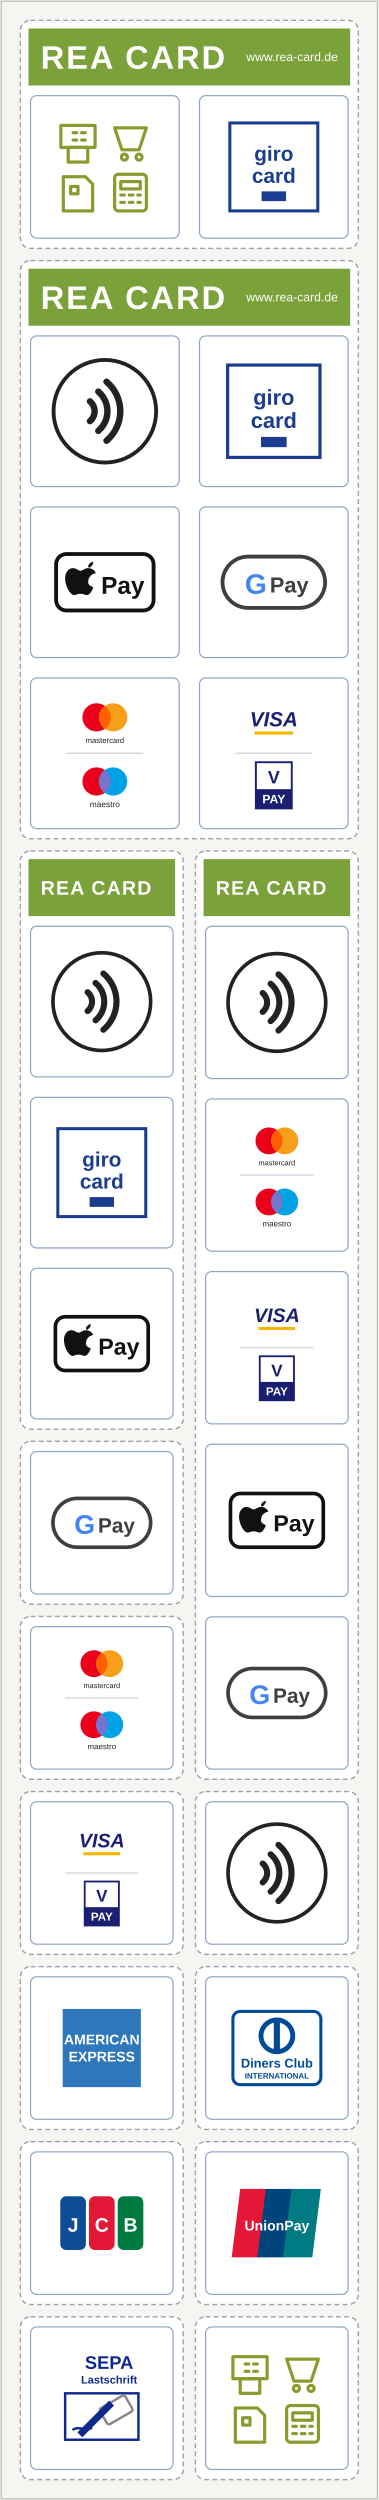
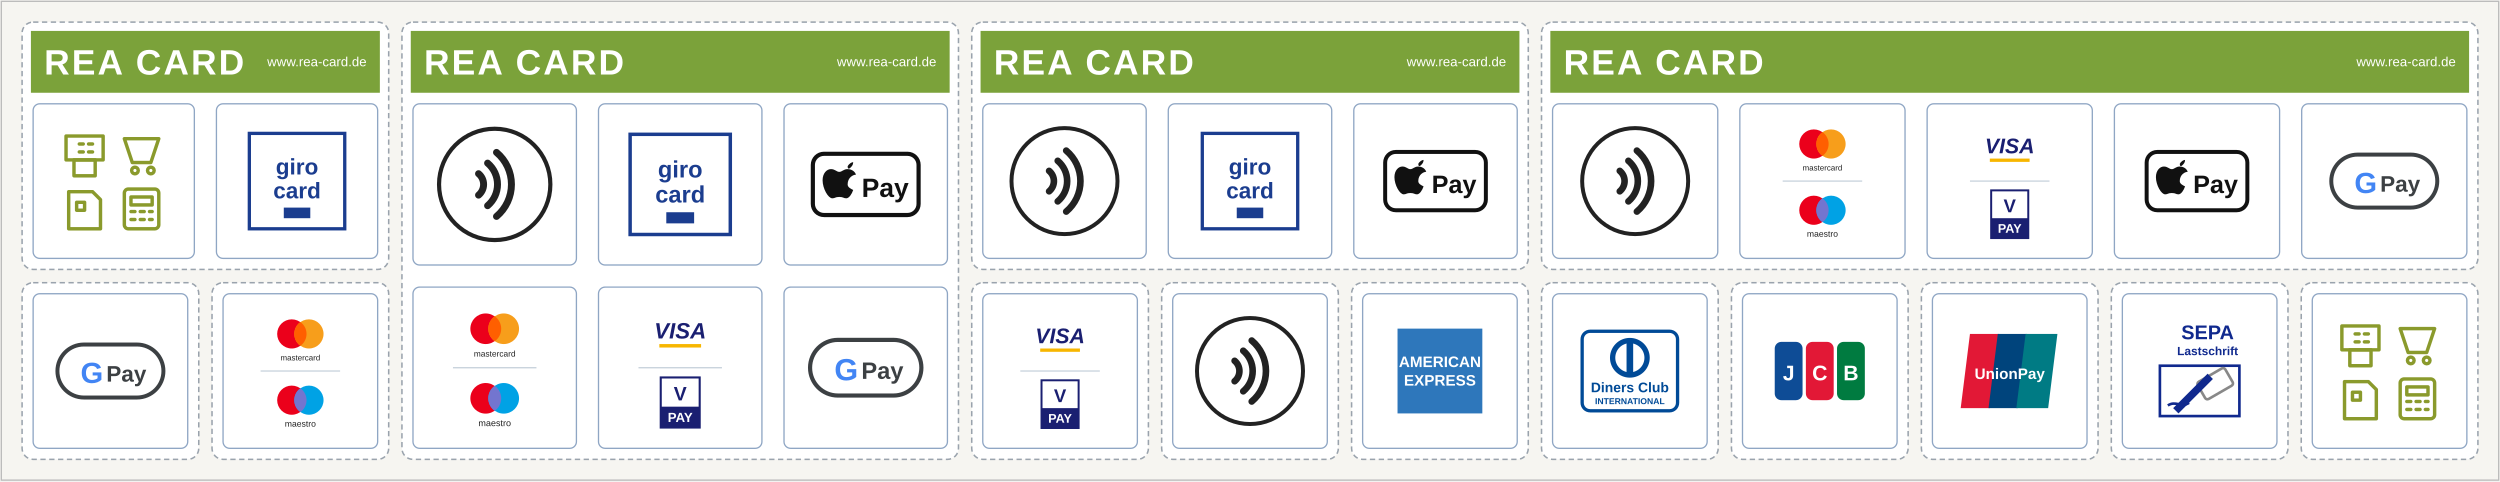
- <svg xmlns="http://www.w3.org/2000/svg" viewBox="0 0 93 614" width="93mm" height="614mm" role="img" aria-label="Варіант B — вузька смуга">
-   <rect width="93" height="614" fill="#f6f5f1" />
-   <rect x="0.3" y="0.3" width="92.4" height="613.4" fill="none" stroke="#bbb" stroke-width="0.3" />
+ <svg xmlns="http://www.w3.org/2000/svg" viewBox="0 0 566 109" width="566mm" height="109mm" role="img" aria-label="Варіант B — довга горизонтальна смуга">
+   <rect width="566" height="109" fill="#f6f5f1" />
+   <rect x="0.3" y="0.3" width="565.4" height="108.4" fill="none" stroke="#bbb" stroke-width="0.3" />
  <rect x="5" y="5" width="83" height="56" rx="2.5" fill="#fff" stroke="#9aa3ad" stroke-width="0.35" stroke-dasharray="1.2 0.8" />
  <path d="M7 7h79v14h-79z" fill="#7ba23a" />
  <text x="10" y="16.88" font-size="8" fill="#fff" font-weight="800" letter-spacing="0.48" font-family="Onest,Arial,Helvetica,sans-serif">REA CARD</text>
  <text x="83" y="15" font-size="3" fill="#fff" text-anchor="end" font-family="Onest,Arial,sans-serif">www.rea-card.de</text>
  <rect x="7.5" y="23.5" width="36.5" height="35" rx="1.5" fill="none" stroke="#8fa6c4" stroke-width="0.3" />
  <svg x="10.75" y="26" width="30" height="30" viewBox="0 0 100 100">
    <g fill="none" stroke="#8a9a2c" stroke-width="2.6" stroke-linejoin="round" stroke-linecap="round">
      <rect x="14" y="16" width="28" height="18" />
      <rect x="20" y="34" width="16" height="12" />
      <path d="M24 22h3M31 22h3M24 28h3M31 28h3" />
      <path d="M58 18h26l-6 18H64z" />
      <circle cx="66" cy="42" r="2.5" />
      <circle cx="78" cy="42" r="2.5" />
      <path d="M16 58h18l6 6v22H16z" />
      <path d="M22 66h6v6h-6z" />
      <rect x="58" y="56" width="26" height="30" rx="3" />
      <path d="M63 62h16v6H63zM63 73h3M70 73h3M77 73h2M63 79h3M70 79h3M77 79h2" />
    </g>
  </svg>
  <rect x="49" y="23.5" width="36.5" height="35" rx="1.5" fill="none" stroke="#8fa6c4" stroke-width="0.3" />
  <svg x="52.25" y="26" width="30" height="30" viewBox="0 0 100 100">
    <rect x="14" y="14" width="72" height="72" fill="none" stroke="#1b3d8f" stroke-width="2.5" />
    <text x="50" y="45" font-size="17" fill="#1b3d8f" font-weight="700" text-anchor="middle" font-family="Onest,Arial,Helvetica,sans-serif">giro</text>
    <text x="50" y="63" font-size="17" fill="#1b3d8f" font-weight="700" text-anchor="middle" font-family="Onest,Arial,Helvetica,sans-serif">card</text>
    <rect x="40" y="70" width="20" height="8" fill="#1b3d8f" />
  </svg>
-   <rect x="5" y="64" width="83" height="142" rx="2.5" fill="#fff" stroke="#9aa3ad" stroke-width="0.35" stroke-dasharray="1.2 0.8" />
-   <path d="M7 66h79v14h-79z" fill="#7ba23a" />
-   <text x="10" y="75.88" font-size="8" fill="#fff" font-weight="800" letter-spacing="0.48" font-family="Onest,Arial,Helvetica,sans-serif">REA CARD</text>
-   <text x="83" y="74" font-size="3" fill="#fff" text-anchor="end" font-family="Onest,Arial,sans-serif">www.rea-card.de</text>
-   <rect x="7.5" y="82.5" width="36.5" height="37" rx="1.5" fill="none" stroke="#8fa6c4" stroke-width="0.3" />
-   <svg x="10" y="85.25" width="31.5" height="31.5" viewBox="0 0 100 100">
-     <circle cx="50" cy="50" r="40" fill="none" stroke="#222" stroke-width="3" />
-     <path d="M38.4 42.3 A10 10 0 0 1 38.4 57.7" fill="none" stroke="#222" stroke-width="5" stroke-linecap="round" />
-     <path d="M44.9 34.7 A20 20 0 0 1 44.9 65.3" fill="none" stroke="#222" stroke-width="5" stroke-linecap="round" />
-     <path d="M51.3 27.0 A30 30 0 0 1 51.3 73.0" fill="none" stroke="#222" stroke-width="5" stroke-linecap="round" />
-   </svg>
-   <rect x="49" y="82.5" width="36.5" height="37" rx="1.5" fill="none" stroke="#8fa6c4" stroke-width="0.3" />
-   <svg x="51.5" y="85.25" width="31.5" height="31.5" viewBox="0 0 100 100">
+   <rect x="5" y="64" width="40" height="40" rx="2.5" fill="#fff" stroke="#9aa3ad" stroke-width="0.35" stroke-dasharray="1.2 0.8" />
+   <rect x="7.5" y="66.5" width="35" height="35" rx="1.5" fill="none" stroke="#8fa6c4" stroke-width="0.3" />
+   <svg x="10" y="69" width="30" height="30" viewBox="0 0 100 100">
+     <rect x="10" y="30" width="80" height="40" rx="20" fill="#fff" stroke="#3c4043" stroke-width="3" />
+     <text x="36" y="59" font-size="22" fill="#4285f4" font-weight="700" text-anchor="middle" font-family="Onest,Arial,Helvetica,sans-serif">G</text>
+     <text x="62" y="58" font-size="17" fill="#3c4043" font-weight="600" text-anchor="middle" font-family="Onest,Arial,Helvetica,sans-serif">Pay</text>
+   </svg>
+   <rect x="48" y="64" width="40" height="40" rx="2.5" fill="#fff" stroke="#9aa3ad" stroke-width="0.35" stroke-dasharray="1.2 0.8" />
+   <rect x="50.5" y="66.5" width="35" height="35" rx="1.5" fill="none" stroke="#8fa6c4" stroke-width="0.3" />
+   <svg x="53" y="69" width="30" height="30" viewBox="0 0 100 100">
+     <svg x="10" y="0" width="80" height="50" viewBox="0 0 100 100">
+       <circle cx="37" cy="44" r="22" fill="#eb001b" />
+       <circle cx="63" cy="44" r="22" fill="#f79e1b" />
+       <path d="M50 26a22 22 0 0 1 0 36a22 22 0 0 1 0-36z" fill="#ff5f00" />
+       <text x="50" y="84" font-size="12" fill="#222" font-weight="500" text-anchor="middle" font-family="Onest,Arial,Helvetica,sans-serif">mastercard</text>
+     </svg>
+     <line x1="20" y1="50" x2="80" y2="50" stroke="#c9d3dd" stroke-width="1" />
+     <svg x="10" y="50" width="80" height="50" viewBox="0 0 100 100">
+       <circle cx="37" cy="44" r="22" fill="#eb001b" />
+       <circle cx="63" cy="44" r="22" fill="#00a2e5" />
+       <path d="M50 26a22 22 0 0 1 0 36a22 22 0 0 1 0-36z" fill="#7375cf" />
+       <text x="50" y="84" font-size="13" fill="#222" font-weight="500" text-anchor="middle" font-family="Onest,Arial,Helvetica,sans-serif">maestro</text>
+     </svg>
+   </svg>
+   <rect x="91" y="5" width="126" height="99" rx="2.5" fill="#fff" stroke="#9aa3ad" stroke-width="0.35" stroke-dasharray="1.2 0.8" />
+   <path d="M93 7h122v14h-122z" fill="#7ba23a" />
+   <text x="96" y="16.88" font-size="8" fill="#fff" font-weight="800" letter-spacing="0.48" font-family="Onest,Arial,Helvetica,sans-serif">REA CARD</text>
+   <text x="212" y="15" font-size="3" fill="#fff" text-anchor="end" font-family="Onest,Arial,sans-serif">www.rea-card.de</text>
+   <rect x="93.5" y="23.5" width="37" height="36.5" rx="1.5" fill="none" stroke="#8fa6c4" stroke-width="0.3" />
+   <svg x="96.25" y="26" width="31.5" height="31.5" viewBox="0 0 100 100">
+     <circle cx="50" cy="50" r="40" fill="none" stroke="#222" stroke-width="3" />
+     <path d="M38.4 42.3 A10 10 0 0 1 38.4 57.7" fill="none" stroke="#222" stroke-width="5" stroke-linecap="round" />
+     <path d="M44.9 34.7 A20 20 0 0 1 44.9 65.3" fill="none" stroke="#222" stroke-width="5" stroke-linecap="round" />
+     <path d="M51.3 27.0 A30 30 0 0 1 51.3 73.0" fill="none" stroke="#222" stroke-width="5" stroke-linecap="round" />
+   </svg>
+   <rect x="135.5" y="23.5" width="37" height="36.5" rx="1.5" fill="none" stroke="#8fa6c4" stroke-width="0.3" />
+   <svg x="138.25" y="26" width="31.5" height="31.5" viewBox="0 0 100 100">
    <rect x="14" y="14" width="72" height="72" fill="none" stroke="#1b3d8f" stroke-width="2.5" />
    <text x="50" y="45" font-size="17" fill="#1b3d8f" font-weight="700" text-anchor="middle" font-family="Onest,Arial,Helvetica,sans-serif">giro</text>
    <text x="50" y="63" font-size="17" fill="#1b3d8f" font-weight="700" text-anchor="middle" font-family="Onest,Arial,Helvetica,sans-serif">card</text>
    <rect x="40" y="70" width="20" height="8" fill="#1b3d8f" />
  </svg>
-   <rect x="7.5" y="124.5" width="36.5" height="37" rx="1.5" fill="none" stroke="#8fa6c4" stroke-width="0.3" />
-   <svg x="10" y="127.25" width="31.5" height="31.5" viewBox="0 0 100 100">
+   <rect x="177.5" y="23.5" width="37" height="36.5" rx="1.5" fill="none" stroke="#8fa6c4" stroke-width="0.3" />
+   <svg x="180.25" y="26" width="31.5" height="31.5" viewBox="0 0 100 100">
    <rect x="12" y="28" width="76" height="44" rx="8" fill="#fff" stroke="#111" stroke-width="3" />
    <g transform="translate(4 6)">
      <path d="M33 44c0-5 4-7 6-7-1-3-4-4-6-4-3 0-4 2-6 2s-3-2-6-2c-3 0-6 3-6 8 0 6 4 13 7 13 2 0 2-1 5-1s3 1 5 1c2 0 4-3 5-6-2-1-4-2-4-4z" fill="#111" />
      <path d="M33 31c1-2 3-3 4-3 0 2-1 3-2 4-1 1-2 1-2-1z" fill="#111" />
    </g>
    <text x="64" y="59" font-size="19" fill="#111" font-weight="600" text-anchor="middle" font-family="Onest,Arial,Helvetica,sans-serif">Pay</text>
  </svg>
-   <rect x="49" y="124.5" width="36.5" height="37" rx="1.5" fill="none" stroke="#8fa6c4" stroke-width="0.3" />
-   <svg x="51.5" y="127.25" width="31.5" height="31.5" viewBox="0 0 100 100">
-     <rect x="10" y="30" width="80" height="40" rx="20" fill="#fff" stroke="#3c4043" stroke-width="3" />
-     <text x="36" y="59" font-size="22" fill="#4285f4" font-weight="700" text-anchor="middle" font-family="Onest,Arial,Helvetica,sans-serif">G</text>
-     <text x="62" y="58" font-size="17" fill="#3c4043" font-weight="600" text-anchor="middle" font-family="Onest,Arial,Helvetica,sans-serif">Pay</text>
-   </svg>
-   <rect x="7.5" y="166.5" width="36.5" height="37" rx="1.5" fill="none" stroke="#8fa6c4" stroke-width="0.3" />
-   <svg x="10" y="169.25" width="31.5" height="31.5" viewBox="0 0 100 100">
+   <rect x="93.5" y="65" width="37" height="36.5" rx="1.5" fill="none" stroke="#8fa6c4" stroke-width="0.3" />
+   <svg x="96.25" y="67.5" width="31.5" height="31.5" viewBox="0 0 100 100">
    <svg x="10" y="0" width="80" height="50" viewBox="0 0 100 100">
      <circle cx="37" cy="44" r="22" fill="#eb001b" />
      <circle cx="63" cy="44" r="22" fill="#f79e1b" />
      <path d="M50 26a22 22 0 0 1 0 36a22 22 0 0 1 0-36z" fill="#ff5f00" />
      <text x="50" y="84" font-size="12" fill="#222" font-weight="500" text-anchor="middle" font-family="Onest,Arial,Helvetica,sans-serif">mastercard</text>
    </svg>
    <line x1="20" y1="50" x2="80" y2="50" stroke="#c9d3dd" stroke-width="1" />
    <svg x="10" y="50" width="80" height="50" viewBox="0 0 100 100">
      <circle cx="37" cy="44" r="22" fill="#eb001b" />
      <circle cx="63" cy="44" r="22" fill="#00a2e5" />
      <path d="M50 26a22 22 0 0 1 0 36a22 22 0 0 1 0-36z" fill="#7375cf" />
      <text x="50" y="84" font-size="13" fill="#222" font-weight="500" text-anchor="middle" font-family="Onest,Arial,Helvetica,sans-serif">maestro</text>
    </svg>
  </svg>
-   <rect x="49" y="166.5" width="36.5" height="37" rx="1.5" fill="none" stroke="#8fa6c4" stroke-width="0.3" />
-   <svg x="51.5" y="169.25" width="31.5" height="31.5" viewBox="0 0 100 100">
+   <rect x="135.5" y="65" width="37" height="36.5" rx="1.5" fill="none" stroke="#8fa6c4" stroke-width="0.3" />
+   <svg x="138.25" y="67.5" width="31.5" height="31.5" viewBox="0 0 100 100">
    <svg x="10" y="0" width="80" height="50" viewBox="0 0 100 100">
      <text x="50" y="58" font-size="32" fill="#1a1f71" font-weight="800" text-anchor="middle" font-family="Onest,Arial,Helvetica,sans-serif" font-style="italic">VISA</text>
      <rect x="20" y="66" width="60" height="5" fill="#f7b600" />
    </svg>
    <line x1="20" y1="50" x2="80" y2="50" stroke="#c9d3dd" stroke-width="1" />
    <svg x="10" y="50" width="80" height="50" viewBox="0 0 100 100">
      <rect x="22" y="14" width="56" height="72" fill="#fff" stroke="#1a1f71" stroke-width="3" />
      <text x="50" y="47" font-size="28" fill="#1a1f71" font-weight="800" text-anchor="middle" font-family="Onest,Arial,Helvetica,sans-serif">V</text>
      <rect x="22" y="56" width="56" height="30" fill="#1a1f71" />
      <text x="50" y="78" font-size="19" fill="#fff" font-weight="800" text-anchor="middle" font-family="Onest,Arial,Helvetica,sans-serif">PAY</text>
    </svg>
  </svg>
-   <rect x="5" y="209" width="40" height="142" rx="2.5" fill="#fff" stroke="#9aa3ad" stroke-width="0.35" stroke-dasharray="1.2 0.8" />
-   <path d="M7 211h36v14h-36z" fill="#7ba23a" />
-   <text x="10" y="219.728" font-size="4.8" fill="#fff" font-weight="800" letter-spacing="0.288" font-family="Onest,Arial,Helvetica,sans-serif">REA CARD</text>
-   <rect x="7.5" y="227.5" width="35" height="37" rx="1.5" fill="none" stroke="#8fa6c4" stroke-width="0.3" />
-   <svg x="10" y="231" width="30" height="30" viewBox="0 0 100 100">
-     <circle cx="50" cy="50" r="40" fill="none" stroke="#222" stroke-width="3" />
-     <path d="M38.4 42.3 A10 10 0 0 1 38.4 57.7" fill="none" stroke="#222" stroke-width="5" stroke-linecap="round" />
-     <path d="M44.9 34.7 A20 20 0 0 1 44.9 65.3" fill="none" stroke="#222" stroke-width="5" stroke-linecap="round" />
-     <path d="M51.3 27.0 A30 30 0 0 1 51.3 73.0" fill="none" stroke="#222" stroke-width="5" stroke-linecap="round" />
-   </svg>
-   <rect x="7.5" y="269.5" width="35" height="37" rx="1.5" fill="none" stroke="#8fa6c4" stroke-width="0.3" />
-   <svg x="10" y="273" width="30" height="30" viewBox="0 0 100 100">
+   <rect x="177.5" y="65" width="37" height="36.5" rx="1.5" fill="none" stroke="#8fa6c4" stroke-width="0.3" />
+   <svg x="180.25" y="67.5" width="31.5" height="31.5" viewBox="0 0 100 100">
+     <rect x="10" y="30" width="80" height="40" rx="20" fill="#fff" stroke="#3c4043" stroke-width="3" />
+     <text x="36" y="59" font-size="22" fill="#4285f4" font-weight="700" text-anchor="middle" font-family="Onest,Arial,Helvetica,sans-serif">G</text>
+     <text x="62" y="58" font-size="17" fill="#3c4043" font-weight="600" text-anchor="middle" font-family="Onest,Arial,Helvetica,sans-serif">Pay</text>
+   </svg>
+   <rect x="220" y="5" width="126" height="56" rx="2.5" fill="#fff" stroke="#9aa3ad" stroke-width="0.35" stroke-dasharray="1.2 0.8" />
+   <path d="M222 7h122v14h-122z" fill="#7ba23a" />
+   <text x="225" y="16.88" font-size="8" fill="#fff" font-weight="800" letter-spacing="0.48" font-family="Onest,Arial,Helvetica,sans-serif">REA CARD</text>
+   <text x="341" y="15" font-size="3" fill="#fff" text-anchor="end" font-family="Onest,Arial,sans-serif">www.rea-card.de</text>
+   <rect x="222.5" y="23.5" width="37" height="35" rx="1.5" fill="none" stroke="#8fa6c4" stroke-width="0.3" />
+   <svg x="226" y="26" width="30" height="30" viewBox="0 0 100 100">
+     <circle cx="50" cy="50" r="40" fill="none" stroke="#222" stroke-width="3" />
+     <path d="M38.4 42.3 A10 10 0 0 1 38.4 57.7" fill="none" stroke="#222" stroke-width="5" stroke-linecap="round" />
+     <path d="M44.9 34.7 A20 20 0 0 1 44.9 65.3" fill="none" stroke="#222" stroke-width="5" stroke-linecap="round" />
+     <path d="M51.3 27.0 A30 30 0 0 1 51.3 73.0" fill="none" stroke="#222" stroke-width="5" stroke-linecap="round" />
+   </svg>
+   <rect x="264.5" y="23.5" width="37" height="35" rx="1.5" fill="none" stroke="#8fa6c4" stroke-width="0.3" />
+   <svg x="268" y="26" width="30" height="30" viewBox="0 0 100 100">
    <rect x="14" y="14" width="72" height="72" fill="none" stroke="#1b3d8f" stroke-width="2.5" />
    <text x="50" y="45" font-size="17" fill="#1b3d8f" font-weight="700" text-anchor="middle" font-family="Onest,Arial,Helvetica,sans-serif">giro</text>
    <text x="50" y="63" font-size="17" fill="#1b3d8f" font-weight="700" text-anchor="middle" font-family="Onest,Arial,Helvetica,sans-serif">card</text>
    <rect x="40" y="70" width="20" height="8" fill="#1b3d8f" />
  </svg>
-   <rect x="7.5" y="311.5" width="35" height="37" rx="1.5" fill="none" stroke="#8fa6c4" stroke-width="0.3" />
-   <svg x="10" y="315" width="30" height="30" viewBox="0 0 100 100">
+   <rect x="306.5" y="23.5" width="37" height="35" rx="1.5" fill="none" stroke="#8fa6c4" stroke-width="0.3" />
+   <svg x="310" y="26" width="30" height="30" viewBox="0 0 100 100">
    <rect x="12" y="28" width="76" height="44" rx="8" fill="#fff" stroke="#111" stroke-width="3" />
    <g transform="translate(4 6)">
      <path d="M33 44c0-5 4-7 6-7-1-3-4-4-6-4-3 0-4 2-6 2s-3-2-6-2c-3 0-6 3-6 8 0 6 4 13 7 13 2 0 2-1 5-1s3 1 5 1c2 0 4-3 5-6-2-1-4-2-4-4z" fill="#111" />
      <path d="M33 31c1-2 3-3 4-3 0 2-1 3-2 4-1 1-2 1-2-1z" fill="#111" />
    </g>
    <text x="64" y="59" font-size="19" fill="#111" font-weight="600" text-anchor="middle" font-family="Onest,Arial,Helvetica,sans-serif">Pay</text>
  </svg>
-   <rect x="48" y="209" width="40" height="228" rx="2.5" fill="#fff" stroke="#9aa3ad" stroke-width="0.35" stroke-dasharray="1.2 0.8" />
-   <path d="M50 211h36v14h-36z" fill="#7ba23a" />
-   <text x="53" y="219.728" font-size="4.8" fill="#fff" font-weight="800" letter-spacing="0.288" font-family="Onest,Arial,Helvetica,sans-serif">REA CARD</text>
-   <rect x="50.5" y="227.5" width="35" height="37.4" rx="1.5" fill="none" stroke="#8fa6c4" stroke-width="0.3" />
-   <svg x="53" y="231.2" width="30" height="30" viewBox="0 0 100 100">
-     <circle cx="50" cy="50" r="40" fill="none" stroke="#222" stroke-width="3" />
-     <path d="M38.4 42.3 A10 10 0 0 1 38.4 57.7" fill="none" stroke="#222" stroke-width="5" stroke-linecap="round" />
-     <path d="M44.9 34.7 A20 20 0 0 1 44.9 65.3" fill="none" stroke="#222" stroke-width="5" stroke-linecap="round" />
-     <path d="M51.3 27.0 A30 30 0 0 1 51.3 73.0" fill="none" stroke="#222" stroke-width="5" stroke-linecap="round" />
-   </svg>
-   <rect x="50.5" y="269.9" width="35" height="37.4" rx="1.5" fill="none" stroke="#8fa6c4" stroke-width="0.3" />
-   <svg x="53" y="273.6" width="30" height="30" viewBox="0 0 100 100">
-     <svg x="10" y="0" width="80" height="50" viewBox="0 0 100 100">
-       <circle cx="37" cy="44" r="22" fill="#eb001b" />
-       <circle cx="63" cy="44" r="22" fill="#f79e1b" />
-       <path d="M50 26a22 22 0 0 1 0 36a22 22 0 0 1 0-36z" fill="#ff5f00" />
-       <text x="50" y="84" font-size="12" fill="#222" font-weight="500" text-anchor="middle" font-family="Onest,Arial,Helvetica,sans-serif">mastercard</text>
-     </svg>
-     <line x1="20" y1="50" x2="80" y2="50" stroke="#c9d3dd" stroke-width="1" />
-     <svg x="10" y="50" width="80" height="50" viewBox="0 0 100 100">
-       <circle cx="37" cy="44" r="22" fill="#eb001b" />
-       <circle cx="63" cy="44" r="22" fill="#00a2e5" />
-       <path d="M50 26a22 22 0 0 1 0 36a22 22 0 0 1 0-36z" fill="#7375cf" />
-       <text x="50" y="84" font-size="13" fill="#222" font-weight="500" text-anchor="middle" font-family="Onest,Arial,Helvetica,sans-serif">maestro</text>
-     </svg>
-   </svg>
-   <rect x="50.5" y="312.3" width="35" height="37.4" rx="1.5" fill="none" stroke="#8fa6c4" stroke-width="0.3" />
-   <svg x="53" y="316" width="30" height="30" viewBox="0 0 100 100">
+   <rect x="220" y="64" width="40" height="40" rx="2.5" fill="#fff" stroke="#9aa3ad" stroke-width="0.35" stroke-dasharray="1.2 0.8" />
+   <rect x="222.5" y="66.5" width="35" height="35" rx="1.5" fill="none" stroke="#8fa6c4" stroke-width="0.3" />
+   <svg x="225" y="69" width="30" height="30" viewBox="0 0 100 100">
    <svg x="10" y="0" width="80" height="50" viewBox="0 0 100 100">
      <text x="50" y="58" font-size="32" fill="#1a1f71" font-weight="800" text-anchor="middle" font-family="Onest,Arial,Helvetica,sans-serif" font-style="italic">VISA</text>
      <rect x="20" y="66" width="60" height="5" fill="#f7b600" />
    </svg>
    <line x1="20" y1="50" x2="80" y2="50" stroke="#c9d3dd" stroke-width="1" />
    <svg x="10" y="50" width="80" height="50" viewBox="0 0 100 100">
      <rect x="22" y="14" width="56" height="72" fill="#fff" stroke="#1a1f71" stroke-width="3" />
      <text x="50" y="47" font-size="28" fill="#1a1f71" font-weight="800" text-anchor="middle" font-family="Onest,Arial,Helvetica,sans-serif">V</text>
      <rect x="22" y="56" width="56" height="30" fill="#1a1f71" />
      <text x="50" y="78" font-size="19" fill="#fff" font-weight="800" text-anchor="middle" font-family="Onest,Arial,Helvetica,sans-serif">PAY</text>
    </svg>
  </svg>
-   <rect x="50.5" y="354.7" width="35" height="37.4" rx="1.5" fill="none" stroke="#8fa6c4" stroke-width="0.3" />
-   <svg x="53" y="358.4" width="30" height="30" viewBox="0 0 100 100">
+   <rect x="263" y="64" width="40" height="40" rx="2.5" fill="#fff" stroke="#9aa3ad" stroke-width="0.35" stroke-dasharray="1.2 0.8" />
+   <rect x="265.5" y="66.5" width="35" height="35" rx="1.5" fill="none" stroke="#8fa6c4" stroke-width="0.3" />
+   <svg x="268" y="69" width="30" height="30" viewBox="0 0 100 100">
+     <circle cx="50" cy="50" r="40" fill="none" stroke="#222" stroke-width="3" />
+     <path d="M38.4 42.3 A10 10 0 0 1 38.4 57.7" fill="none" stroke="#222" stroke-width="5" stroke-linecap="round" />
+     <path d="M44.9 34.7 A20 20 0 0 1 44.9 65.3" fill="none" stroke="#222" stroke-width="5" stroke-linecap="round" />
+     <path d="M51.3 27.0 A30 30 0 0 1 51.3 73.0" fill="none" stroke="#222" stroke-width="5" stroke-linecap="round" />
+   </svg>
+   <rect x="306" y="64" width="40" height="40" rx="2.5" fill="#fff" stroke="#9aa3ad" stroke-width="0.35" stroke-dasharray="1.2 0.8" />
+   <rect x="308.5" y="66.5" width="35" height="35" rx="1.5" fill="none" stroke="#8fa6c4" stroke-width="0.3" />
+   <svg x="311" y="69" width="30" height="30" viewBox="0 0 100 100">
+     <rect x="18" y="18" width="64" height="64" fill="#2e77bb" />
+     <text x="50" y="47" font-size="11.5" fill="#fff" font-weight="800" text-anchor="middle" font-family="Onest,Arial,Helvetica,sans-serif">AMERICAN</text>
+     <text x="50" y="61" font-size="11.5" fill="#fff" font-weight="800" text-anchor="middle" font-family="Onest,Arial,Helvetica,sans-serif">EXPRESS</text>
+   </svg>
+   <rect x="349" y="5" width="212" height="56" rx="2.5" fill="#fff" stroke="#9aa3ad" stroke-width="0.35" stroke-dasharray="1.2 0.8" />
+   <path d="M351 7h208v14h-208z" fill="#7ba23a" />
+   <text x="354" y="16.88" font-size="8" fill="#fff" font-weight="800" letter-spacing="0.48" font-family="Onest,Arial,Helvetica,sans-serif">REA CARD</text>
+   <text x="556" y="15" font-size="3" fill="#fff" text-anchor="end" font-family="Onest,Arial,sans-serif">www.rea-card.de</text>
+   <rect x="351.5" y="23.5" width="37.4" height="35" rx="1.5" fill="none" stroke="#8fa6c4" stroke-width="0.3" />
+   <svg x="355.2" y="26" width="30" height="30" viewBox="0 0 100 100">
+     <circle cx="50" cy="50" r="40" fill="none" stroke="#222" stroke-width="3" />
+     <path d="M38.4 42.3 A10 10 0 0 1 38.4 57.7" fill="none" stroke="#222" stroke-width="5" stroke-linecap="round" />
+     <path d="M44.9 34.7 A20 20 0 0 1 44.9 65.3" fill="none" stroke="#222" stroke-width="5" stroke-linecap="round" />
+     <path d="M51.3 27.0 A30 30 0 0 1 51.3 73.0" fill="none" stroke="#222" stroke-width="5" stroke-linecap="round" />
+   </svg>
+   <rect x="393.9" y="23.5" width="37.4" height="35" rx="1.5" fill="none" stroke="#8fa6c4" stroke-width="0.3" />
+   <svg x="397.6" y="26" width="30" height="30" viewBox="0 0 100 100">
+     <svg x="10" y="0" width="80" height="50" viewBox="0 0 100 100">
+       <circle cx="37" cy="44" r="22" fill="#eb001b" />
+       <circle cx="63" cy="44" r="22" fill="#f79e1b" />
+       <path d="M50 26a22 22 0 0 1 0 36a22 22 0 0 1 0-36z" fill="#ff5f00" />
+       <text x="50" y="84" font-size="12" fill="#222" font-weight="500" text-anchor="middle" font-family="Onest,Arial,Helvetica,sans-serif">mastercard</text>
+     </svg>
+     <line x1="20" y1="50" x2="80" y2="50" stroke="#c9d3dd" stroke-width="1" />
+     <svg x="10" y="50" width="80" height="50" viewBox="0 0 100 100">
+       <circle cx="37" cy="44" r="22" fill="#eb001b" />
+       <circle cx="63" cy="44" r="22" fill="#00a2e5" />
+       <path d="M50 26a22 22 0 0 1 0 36a22 22 0 0 1 0-36z" fill="#7375cf" />
+       <text x="50" y="84" font-size="13" fill="#222" font-weight="500" text-anchor="middle" font-family="Onest,Arial,Helvetica,sans-serif">maestro</text>
+     </svg>
+   </svg>
+   <rect x="436.3" y="23.5" width="37.4" height="35" rx="1.5" fill="none" stroke="#8fa6c4" stroke-width="0.3" />
+   <svg x="440" y="26" width="30" height="30" viewBox="0 0 100 100">
+     <svg x="10" y="0" width="80" height="50" viewBox="0 0 100 100">
+       <text x="50" y="58" font-size="32" fill="#1a1f71" font-weight="800" text-anchor="middle" font-family="Onest,Arial,Helvetica,sans-serif" font-style="italic">VISA</text>
+       <rect x="20" y="66" width="60" height="5" fill="#f7b600" />
+     </svg>
+     <line x1="20" y1="50" x2="80" y2="50" stroke="#c9d3dd" stroke-width="1" />
+     <svg x="10" y="50" width="80" height="50" viewBox="0 0 100 100">
+       <rect x="22" y="14" width="56" height="72" fill="#fff" stroke="#1a1f71" stroke-width="3" />
+       <text x="50" y="47" font-size="28" fill="#1a1f71" font-weight="800" text-anchor="middle" font-family="Onest,Arial,Helvetica,sans-serif">V</text>
+       <rect x="22" y="56" width="56" height="30" fill="#1a1f71" />
+       <text x="50" y="78" font-size="19" fill="#fff" font-weight="800" text-anchor="middle" font-family="Onest,Arial,Helvetica,sans-serif">PAY</text>
+     </svg>
+   </svg>
+   <rect x="478.7" y="23.5" width="37.4" height="35" rx="1.5" fill="none" stroke="#8fa6c4" stroke-width="0.3" />
+   <svg x="482.4" y="26" width="30" height="30" viewBox="0 0 100 100">
    <rect x="12" y="28" width="76" height="44" rx="8" fill="#fff" stroke="#111" stroke-width="3" />
    <g transform="translate(4 6)">
      <path d="M33 44c0-5 4-7 6-7-1-3-4-4-6-4-3 0-4 2-6 2s-3-2-6-2c-3 0-6 3-6 8 0 6 4 13 7 13 2 0 2-1 5-1s3 1 5 1c2 0 4-3 5-6-2-1-4-2-4-4z" fill="#111" />
      <path d="M33 31c1-2 3-3 4-3 0 2-1 3-2 4-1 1-2 1-2-1z" fill="#111" />
    </g>
    <text x="64" y="59" font-size="19" fill="#111" font-weight="600" text-anchor="middle" font-family="Onest,Arial,Helvetica,sans-serif">Pay</text>
  </svg>
-   <rect x="50.5" y="397.1" width="35" height="37.4" rx="1.5" fill="none" stroke="#8fa6c4" stroke-width="0.3" />
-   <svg x="53" y="400.8" width="30" height="30" viewBox="0 0 100 100">
+   <rect x="521.1" y="23.5" width="37.4" height="35" rx="1.5" fill="none" stroke="#8fa6c4" stroke-width="0.3" />
+   <svg x="524.8" y="26" width="30" height="30" viewBox="0 0 100 100">
    <rect x="10" y="30" width="80" height="40" rx="20" fill="#fff" stroke="#3c4043" stroke-width="3" />
    <text x="36" y="59" font-size="22" fill="#4285f4" font-weight="700" text-anchor="middle" font-family="Onest,Arial,Helvetica,sans-serif">G</text>
    <text x="62" y="58" font-size="17" fill="#3c4043" font-weight="600" text-anchor="middle" font-family="Onest,Arial,Helvetica,sans-serif">Pay</text>
  </svg>
-   <rect x="5" y="354" width="40" height="40" rx="2.5" fill="#fff" stroke="#9aa3ad" stroke-width="0.35" stroke-dasharray="1.2 0.8" />
-   <rect x="7.5" y="356.5" width="35" height="35" rx="1.5" fill="none" stroke="#8fa6c4" stroke-width="0.3" />
-   <svg x="10" y="359" width="30" height="30" viewBox="0 0 100 100">
-     <rect x="10" y="30" width="80" height="40" rx="20" fill="#fff" stroke="#3c4043" stroke-width="3" />
-     <text x="36" y="59" font-size="22" fill="#4285f4" font-weight="700" text-anchor="middle" font-family="Onest,Arial,Helvetica,sans-serif">G</text>
-     <text x="62" y="58" font-size="17" fill="#3c4043" font-weight="600" text-anchor="middle" font-family="Onest,Arial,Helvetica,sans-serif">Pay</text>
-   </svg>
-   <rect x="5" y="397" width="40" height="40" rx="2.5" fill="#fff" stroke="#9aa3ad" stroke-width="0.35" stroke-dasharray="1.2 0.8" />
-   <rect x="7.5" y="399.5" width="35" height="35" rx="1.5" fill="none" stroke="#8fa6c4" stroke-width="0.3" />
-   <svg x="10" y="402" width="30" height="30" viewBox="0 0 100 100">
-     <svg x="10" y="0" width="80" height="50" viewBox="0 0 100 100">
-       <circle cx="37" cy="44" r="22" fill="#eb001b" />
-       <circle cx="63" cy="44" r="22" fill="#f79e1b" />
-       <path d="M50 26a22 22 0 0 1 0 36a22 22 0 0 1 0-36z" fill="#ff5f00" />
-       <text x="50" y="84" font-size="12" fill="#222" font-weight="500" text-anchor="middle" font-family="Onest,Arial,Helvetica,sans-serif">mastercard</text>
-     </svg>
-     <line x1="20" y1="50" x2="80" y2="50" stroke="#c9d3dd" stroke-width="1" />
-     <svg x="10" y="50" width="80" height="50" viewBox="0 0 100 100">
-       <circle cx="37" cy="44" r="22" fill="#eb001b" />
-       <circle cx="63" cy="44" r="22" fill="#00a2e5" />
-       <path d="M50 26a22 22 0 0 1 0 36a22 22 0 0 1 0-36z" fill="#7375cf" />
-       <text x="50" y="84" font-size="13" fill="#222" font-weight="500" text-anchor="middle" font-family="Onest,Arial,Helvetica,sans-serif">maestro</text>
-     </svg>
-   </svg>
-   <rect x="5" y="440" width="40" height="40" rx="2.5" fill="#fff" stroke="#9aa3ad" stroke-width="0.35" stroke-dasharray="1.2 0.8" />
-   <rect x="7.5" y="442.5" width="35" height="35" rx="1.5" fill="none" stroke="#8fa6c4" stroke-width="0.3" />
-   <svg x="10" y="445" width="30" height="30" viewBox="0 0 100 100">
-     <svg x="10" y="0" width="80" height="50" viewBox="0 0 100 100">
-       <text x="50" y="58" font-size="32" fill="#1a1f71" font-weight="800" text-anchor="middle" font-family="Onest,Arial,Helvetica,sans-serif" font-style="italic">VISA</text>
-       <rect x="20" y="66" width="60" height="5" fill="#f7b600" />
-     </svg>
-     <line x1="20" y1="50" x2="80" y2="50" stroke="#c9d3dd" stroke-width="1" />
-     <svg x="10" y="50" width="80" height="50" viewBox="0 0 100 100">
-       <rect x="22" y="14" width="56" height="72" fill="#fff" stroke="#1a1f71" stroke-width="3" />
-       <text x="50" y="47" font-size="28" fill="#1a1f71" font-weight="800" text-anchor="middle" font-family="Onest,Arial,Helvetica,sans-serif">V</text>
-       <rect x="22" y="56" width="56" height="30" fill="#1a1f71" />
-       <text x="50" y="78" font-size="19" fill="#fff" font-weight="800" text-anchor="middle" font-family="Onest,Arial,Helvetica,sans-serif">PAY</text>
-     </svg>
-   </svg>
-   <rect x="48" y="440" width="40" height="40" rx="2.5" fill="#fff" stroke="#9aa3ad" stroke-width="0.35" stroke-dasharray="1.2 0.8" />
-   <rect x="50.5" y="442.5" width="35" height="35" rx="1.5" fill="none" stroke="#8fa6c4" stroke-width="0.3" />
-   <svg x="53" y="445" width="30" height="30" viewBox="0 0 100 100">
-     <circle cx="50" cy="50" r="40" fill="none" stroke="#222" stroke-width="3" />
-     <path d="M38.4 42.3 A10 10 0 0 1 38.4 57.7" fill="none" stroke="#222" stroke-width="5" stroke-linecap="round" />
-     <path d="M44.9 34.7 A20 20 0 0 1 44.9 65.3" fill="none" stroke="#222" stroke-width="5" stroke-linecap="round" />
-     <path d="M51.3 27.0 A30 30 0 0 1 51.3 73.0" fill="none" stroke="#222" stroke-width="5" stroke-linecap="round" />
-   </svg>
-   <rect x="5" y="483" width="40" height="40" rx="2.5" fill="#fff" stroke="#9aa3ad" stroke-width="0.35" stroke-dasharray="1.2 0.8" />
-   <rect x="7.5" y="485.5" width="35" height="35" rx="1.5" fill="none" stroke="#8fa6c4" stroke-width="0.3" />
-   <svg x="10" y="488" width="30" height="30" viewBox="0 0 100 100">
-     <rect x="18" y="18" width="64" height="64" fill="#2e77bb" />
-     <text x="50" y="47" font-size="11.5" fill="#fff" font-weight="800" text-anchor="middle" font-family="Onest,Arial,Helvetica,sans-serif">AMERICAN</text>
-     <text x="50" y="61" font-size="11.5" fill="#fff" font-weight="800" text-anchor="middle" font-family="Onest,Arial,Helvetica,sans-serif">EXPRESS</text>
-   </svg>
-   <rect x="48" y="483" width="40" height="40" rx="2.5" fill="#fff" stroke="#9aa3ad" stroke-width="0.35" stroke-dasharray="1.2 0.8" />
-   <rect x="50.5" y="485.5" width="35" height="35" rx="1.5" fill="none" stroke="#8fa6c4" stroke-width="0.3" />
-   <svg x="53" y="488" width="30" height="30" viewBox="0 0 100 100">
+   <rect x="349" y="64" width="40" height="40" rx="2.5" fill="#fff" stroke="#9aa3ad" stroke-width="0.35" stroke-dasharray="1.2 0.8" />
+   <rect x="351.5" y="66.5" width="35" height="35" rx="1.5" fill="none" stroke="#8fa6c4" stroke-width="0.3" />
+   <svg x="354" y="69" width="30" height="30" viewBox="0 0 100 100">
    <rect x="14" y="20" width="72" height="60" rx="6" fill="#fff" stroke="#004a97" stroke-width="2.5" />
    <circle cx="50" cy="40" r="13" fill="none" stroke="#004a97" stroke-width="4" />
    <rect x="47.5" y="27" width="5" height="26" fill="#004a97" />
    <text x="50" y="66" font-size="10.5" fill="#004a97" font-weight="700" text-anchor="middle" font-family="Onest,Arial,Helvetica,sans-serif">Diners Club</text>
    <text x="50" y="75" font-size="6.5" fill="#004a97" font-weight="600" text-anchor="middle" font-family="Onest,Arial,Helvetica,sans-serif">INTERNATIONAL</text>
  </svg>
-   <rect x="5" y="526" width="40" height="40" rx="2.5" fill="#fff" stroke="#9aa3ad" stroke-width="0.35" stroke-dasharray="1.2 0.8" />
-   <rect x="7.5" y="528.5" width="35" height="35" rx="1.5" fill="none" stroke="#8fa6c4" stroke-width="0.3" />
-   <svg x="10" y="531" width="30" height="30" viewBox="0 0 100 100">
+   <rect x="392" y="64" width="40" height="40" rx="2.5" fill="#fff" stroke="#9aa3ad" stroke-width="0.35" stroke-dasharray="1.2 0.8" />
+   <rect x="394.5" y="66.5" width="35" height="35" rx="1.5" fill="none" stroke="#8fa6c4" stroke-width="0.3" />
+   <svg x="397" y="69" width="30" height="30" viewBox="0 0 100 100">
    <rect x="16" y="28" width="21" height="44" rx="5" fill="#0e4c96" />
    <rect x="39.5" y="28" width="21" height="44" rx="5" fill="#e21836" />
    <rect x="63" y="28" width="21" height="44" rx="5" fill="#007b40" />
    <text x="26.5" y="57" font-size="16" fill="#fff" font-weight="700" text-anchor="middle" font-family="Onest,Arial,Helvetica,sans-serif">J</text>
    <text x="50" y="57" font-size="16" fill="#fff" font-weight="700" text-anchor="middle" font-family="Onest,Arial,Helvetica,sans-serif">C</text>
    <text x="73.5" y="57" font-size="16" fill="#fff" font-weight="700" text-anchor="middle" font-family="Onest,Arial,Helvetica,sans-serif">B</text>
  </svg>
-   <rect x="48" y="526" width="40" height="40" rx="2.5" fill="#fff" stroke="#9aa3ad" stroke-width="0.35" stroke-dasharray="1.2 0.8" />
-   <rect x="50.5" y="528.5" width="35" height="35" rx="1.5" fill="none" stroke="#8fa6c4" stroke-width="0.3" />
-   <svg x="53" y="531" width="30" height="30" viewBox="0 0 100 100">
+   <rect x="435" y="64" width="40" height="40" rx="2.5" fill="#fff" stroke="#9aa3ad" stroke-width="0.35" stroke-dasharray="1.2 0.8" />
+   <rect x="437.5" y="66.5" width="35" height="35" rx="1.5" fill="none" stroke="#8fa6c4" stroke-width="0.3" />
+   <svg x="440" y="69" width="30" height="30" viewBox="0 0 100 100">
    <path d="M20 22h22l-7 56H13z" fill="#e21836" />
    <path d="M41 22h22l-7 56H34z" fill="#00447c" />
    <path d="M62 22h24l-7 56H55z" fill="#007b84" />
    <text x="50" y="56" font-size="11.5" fill="#fff" font-weight="800" text-anchor="middle" font-family="Onest,Arial,Helvetica,sans-serif">UnionPay</text>
  </svg>
-   <rect x="5" y="569" width="40" height="40" rx="2.5" fill="#fff" stroke="#9aa3ad" stroke-width="0.35" stroke-dasharray="1.2 0.8" />
-   <rect x="7.5" y="571.5" width="35" height="35" rx="1.5" fill="none" stroke="#8fa6c4" stroke-width="0.3" />
-   <svg x="10" y="574" width="30" height="30" viewBox="0 0 100 100">
+   <rect x="478" y="64" width="40" height="40" rx="2.5" fill="#fff" stroke="#9aa3ad" stroke-width="0.35" stroke-dasharray="1.2 0.8" />
+   <rect x="480.5" y="66.5" width="35" height="35" rx="1.5" fill="none" stroke="#8fa6c4" stroke-width="0.3" />
+   <svg x="483" y="69" width="30" height="30" viewBox="0 0 100 100">
    <text x="56" y="26" font-size="15" fill="#10298e" font-weight="800" text-anchor="middle" font-family="Onest,Arial,Helvetica,sans-serif">SEPA</text>
    <text x="56" y="38" font-size="9" fill="#10298e" font-weight="600" text-anchor="middle" font-family="Onest,Arial,Helvetica,sans-serif">Lastschrift</text>
    <rect x="20" y="46" width="60" height="38" fill="none" stroke="#10298e" stroke-width="2" />
    <rect x="50" y="52" width="24" height="15" rx="2" fill="none" stroke="#888" stroke-width="2" transform="rotate(-30 62 60)" />
    <path d="M30 78l26-26 4 4-26 26z" fill="#10298e" />
    <path d="M26 76c6-4 10 2 16-2" fill="none" stroke="#10298e" stroke-width="2" />
  </svg>
-   <rect x="48" y="569" width="40" height="40" rx="2.5" fill="#fff" stroke="#9aa3ad" stroke-width="0.35" stroke-dasharray="1.2 0.8" />
-   <rect x="50.5" y="571.5" width="35" height="35" rx="1.5" fill="none" stroke="#8fa6c4" stroke-width="0.3" />
-   <svg x="53" y="574" width="30" height="30" viewBox="0 0 100 100">
+   <rect x="521" y="64" width="40" height="40" rx="2.5" fill="#fff" stroke="#9aa3ad" stroke-width="0.35" stroke-dasharray="1.2 0.8" />
+   <rect x="523.5" y="66.5" width="35" height="35" rx="1.5" fill="none" stroke="#8fa6c4" stroke-width="0.3" />
+   <svg x="526" y="69" width="30" height="30" viewBox="0 0 100 100">
    <g fill="none" stroke="#8a9a2c" stroke-width="2.6" stroke-linejoin="round" stroke-linecap="round">
      <rect x="14" y="16" width="28" height="18" />
      <rect x="20" y="34" width="16" height="12" />
      <path d="M24 22h3M31 22h3M24 28h3M31 28h3" />
      <path d="M58 18h26l-6 18H64z" />
      <circle cx="66" cy="42" r="2.5" />
      <circle cx="78" cy="42" r="2.5" />
      <path d="M16 58h18l6 6v22H16z" />
      <path d="M22 66h6v6h-6z" />
      <rect x="58" y="56" width="26" height="30" rx="3" />
      <path d="M63 62h16v6H63zM63 73h3M70 73h3M77 73h2M63 79h3M70 79h3M77 79h2" />
    </g>
  </svg>
</svg>
